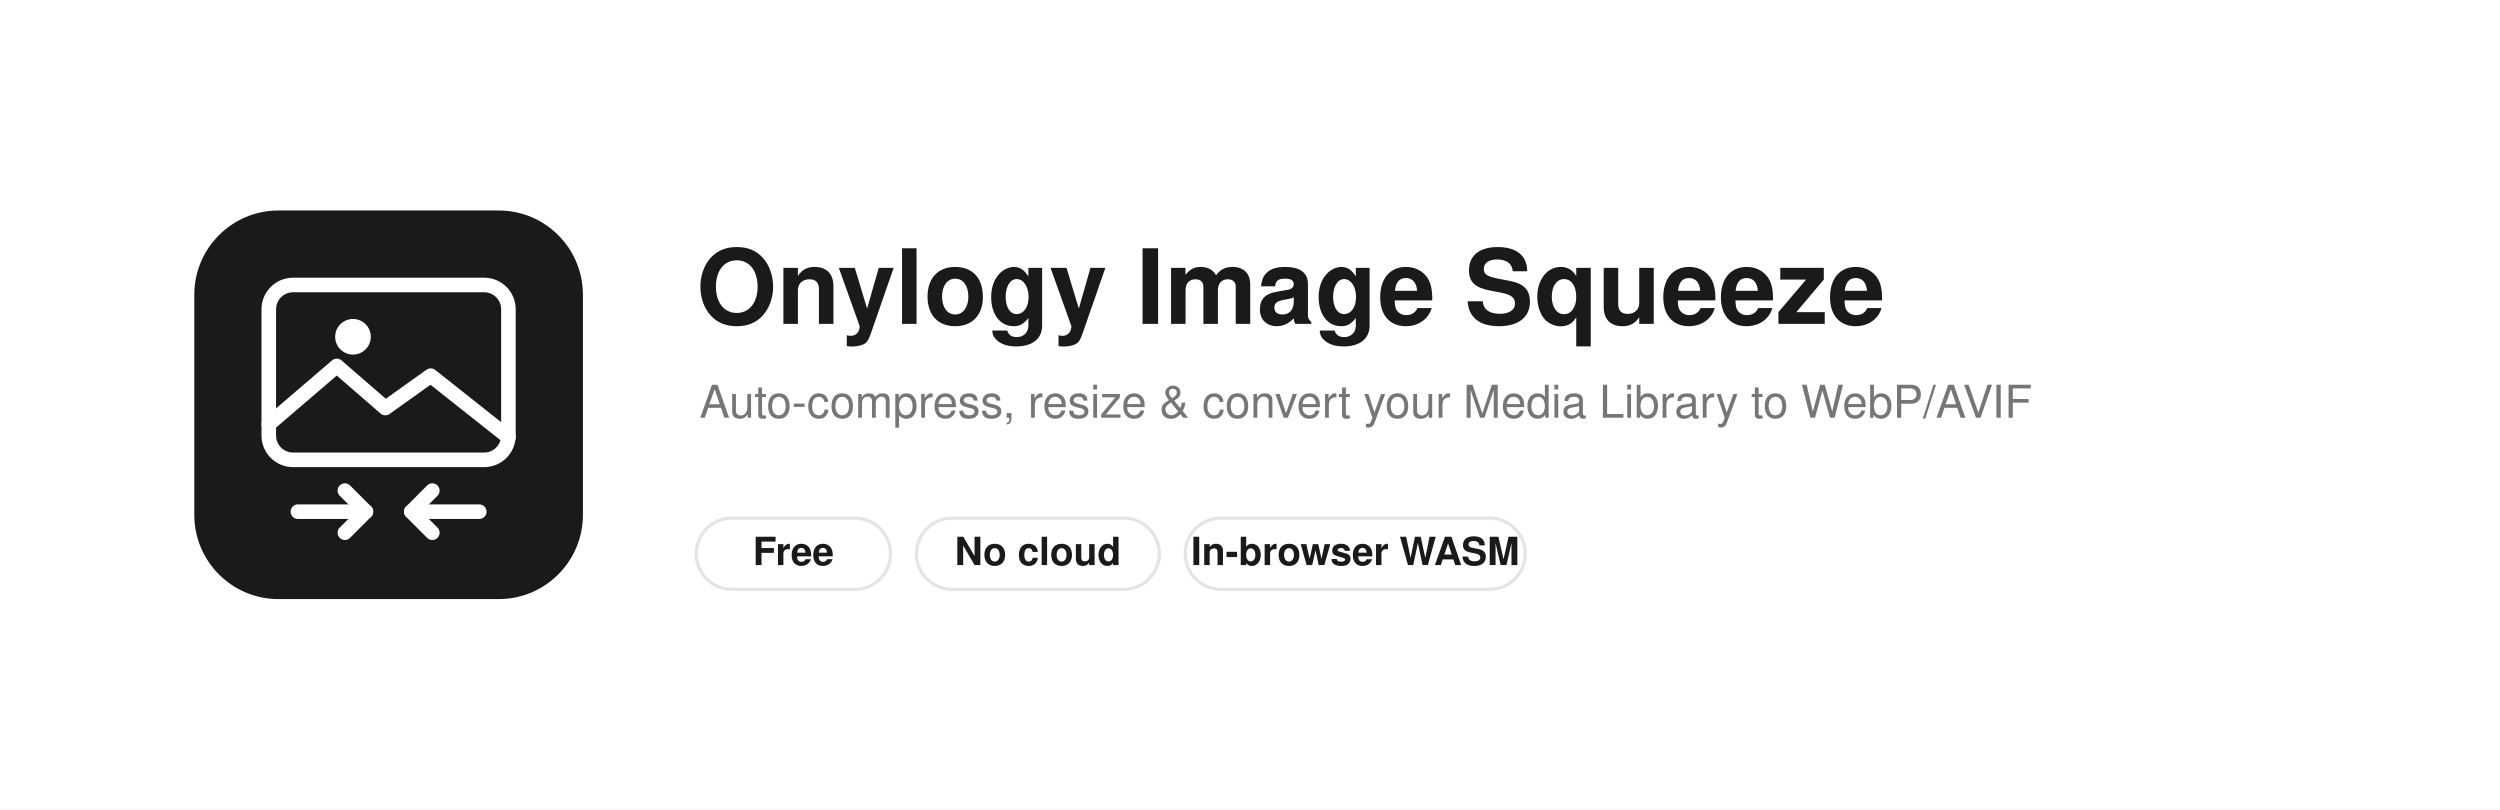
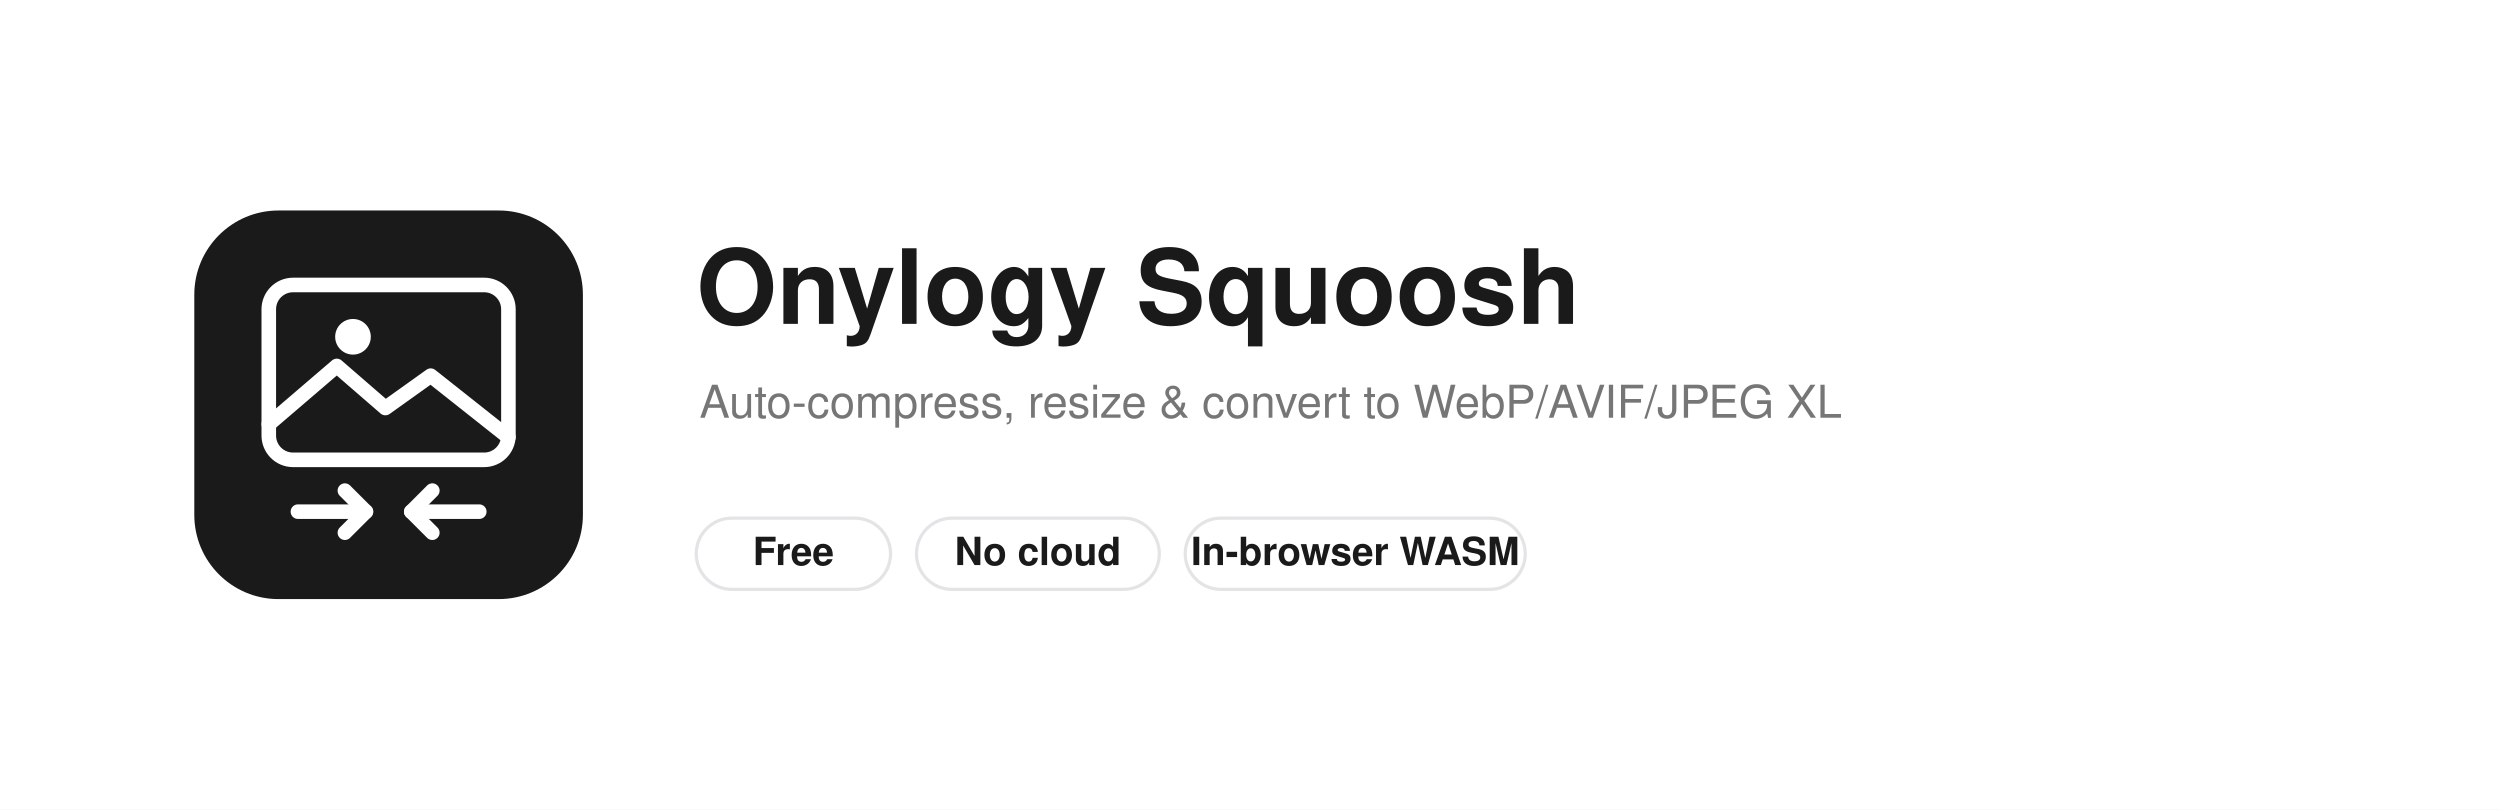
<svg xmlns="http://www.w3.org/2000/svg" viewBox="0 0 1544 500" width="1544" height="500">
  <rect width="1544" height="500" fill="#ffffff" />
  <g transform="translate(120 130)">
    <rect width="240" height="240" rx="52" fill="#1a1a1a" />
    <rect x="46" y="46" width="148" height="108" rx="15" fill="none" stroke="#ffffff" stroke-width="9" />
    <path d="M46 132 L88 96 L118 122 L146 102 L194 140" fill="none" stroke="#ffffff" stroke-width="9" stroke-linecap="round" stroke-linejoin="round" />
    <circle cx="98" cy="78" r="11" fill="#ffffff" />
    <g fill="none" stroke="#ffffff" stroke-width="9" stroke-linecap="round" stroke-linejoin="round">
      <path d="M64 186 H106" />
      <path d="M93 173 L106 186 L93 199" />
      <path d="M176 186 H134" />
      <path d="M147 173 L134 186 L147 199" />
    </g>
  </g>
  <g transform="translate(430 0)">
-     <text x="0" y="200" font-family="-apple-system, Segoe UI, Helvetica, Arial, sans-serif" font-size="64" font-weight="700" fill="#1a1a1a">Onylogy Image Squeeze</text>
-     <text x="2" y="258" font-family="-apple-system, Segoe UI, Helvetica, Arial, sans-serif" font-size="28" font-weight="500" fill="#767676">Auto-compress, resize &amp; convert your Media Library to WebP/AVIF</text>
+     <text x="0" y="200" font-family="-apple-system, Segoe UI, Helvetica, Arial, sans-serif" font-size="64" font-weight="700" fill="#1a1a1a">Onylogy Squoosh</text>
+     <text x="2" y="258" font-family="-apple-system, Segoe UI, Helvetica, Arial, sans-serif" font-size="28" font-weight="500" fill="#767676">Auto-compress, resize &amp; convert to WebP/AVIF/JPEG XL</text>
    <g font-family="-apple-system, Segoe UI, Helvetica, Arial, sans-serif" font-size="24" font-weight="600" fill="#1a1a1a">
      <rect x="0" y="320" width="120" height="44" rx="22" fill="none" stroke="#e4e4e7" stroke-width="2" />
      <text x="60" y="349" text-anchor="middle">Free</text>
      <rect x="136" y="320" width="150" height="44" rx="22" fill="none" stroke="#e4e4e7" stroke-width="2" />
      <text x="211" y="349" text-anchor="middle">No cloud</text>
      <rect x="302" y="320" width="210" height="44" rx="22" fill="none" stroke="#e4e4e7" stroke-width="2" />
      <text x="407" y="349" text-anchor="middle">In-browser WASM</text>
    </g>
  </g>
</svg>
